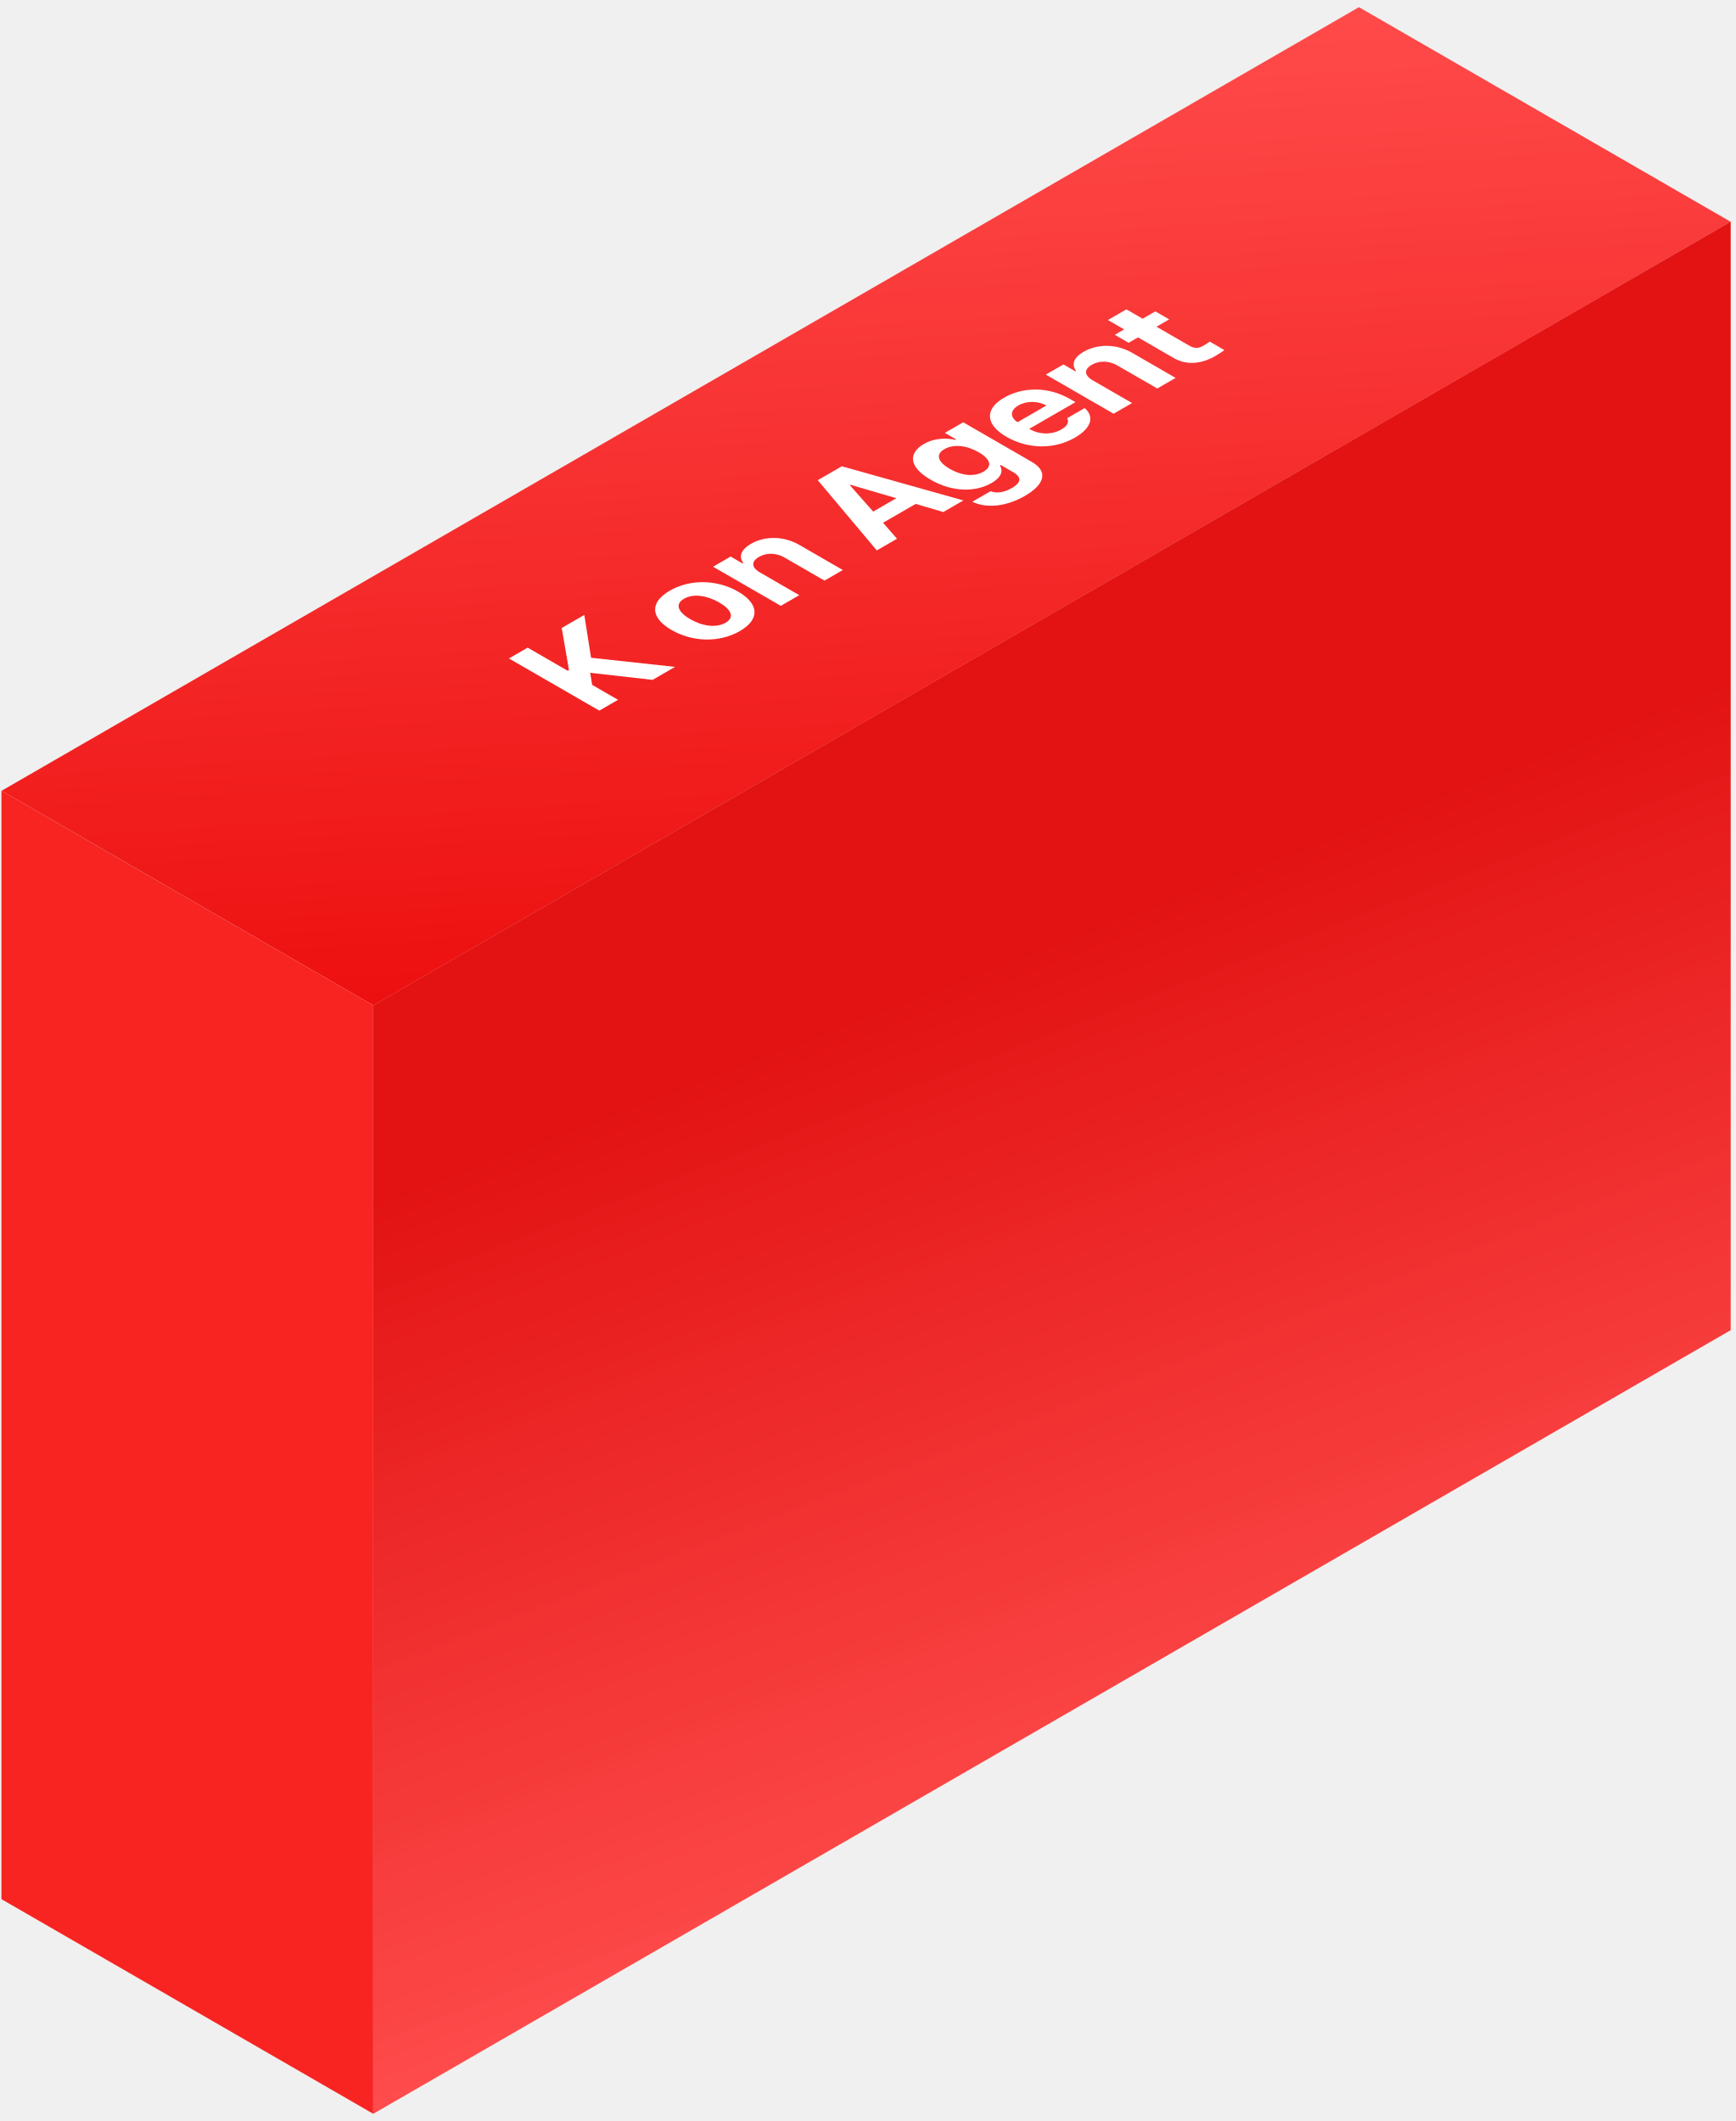
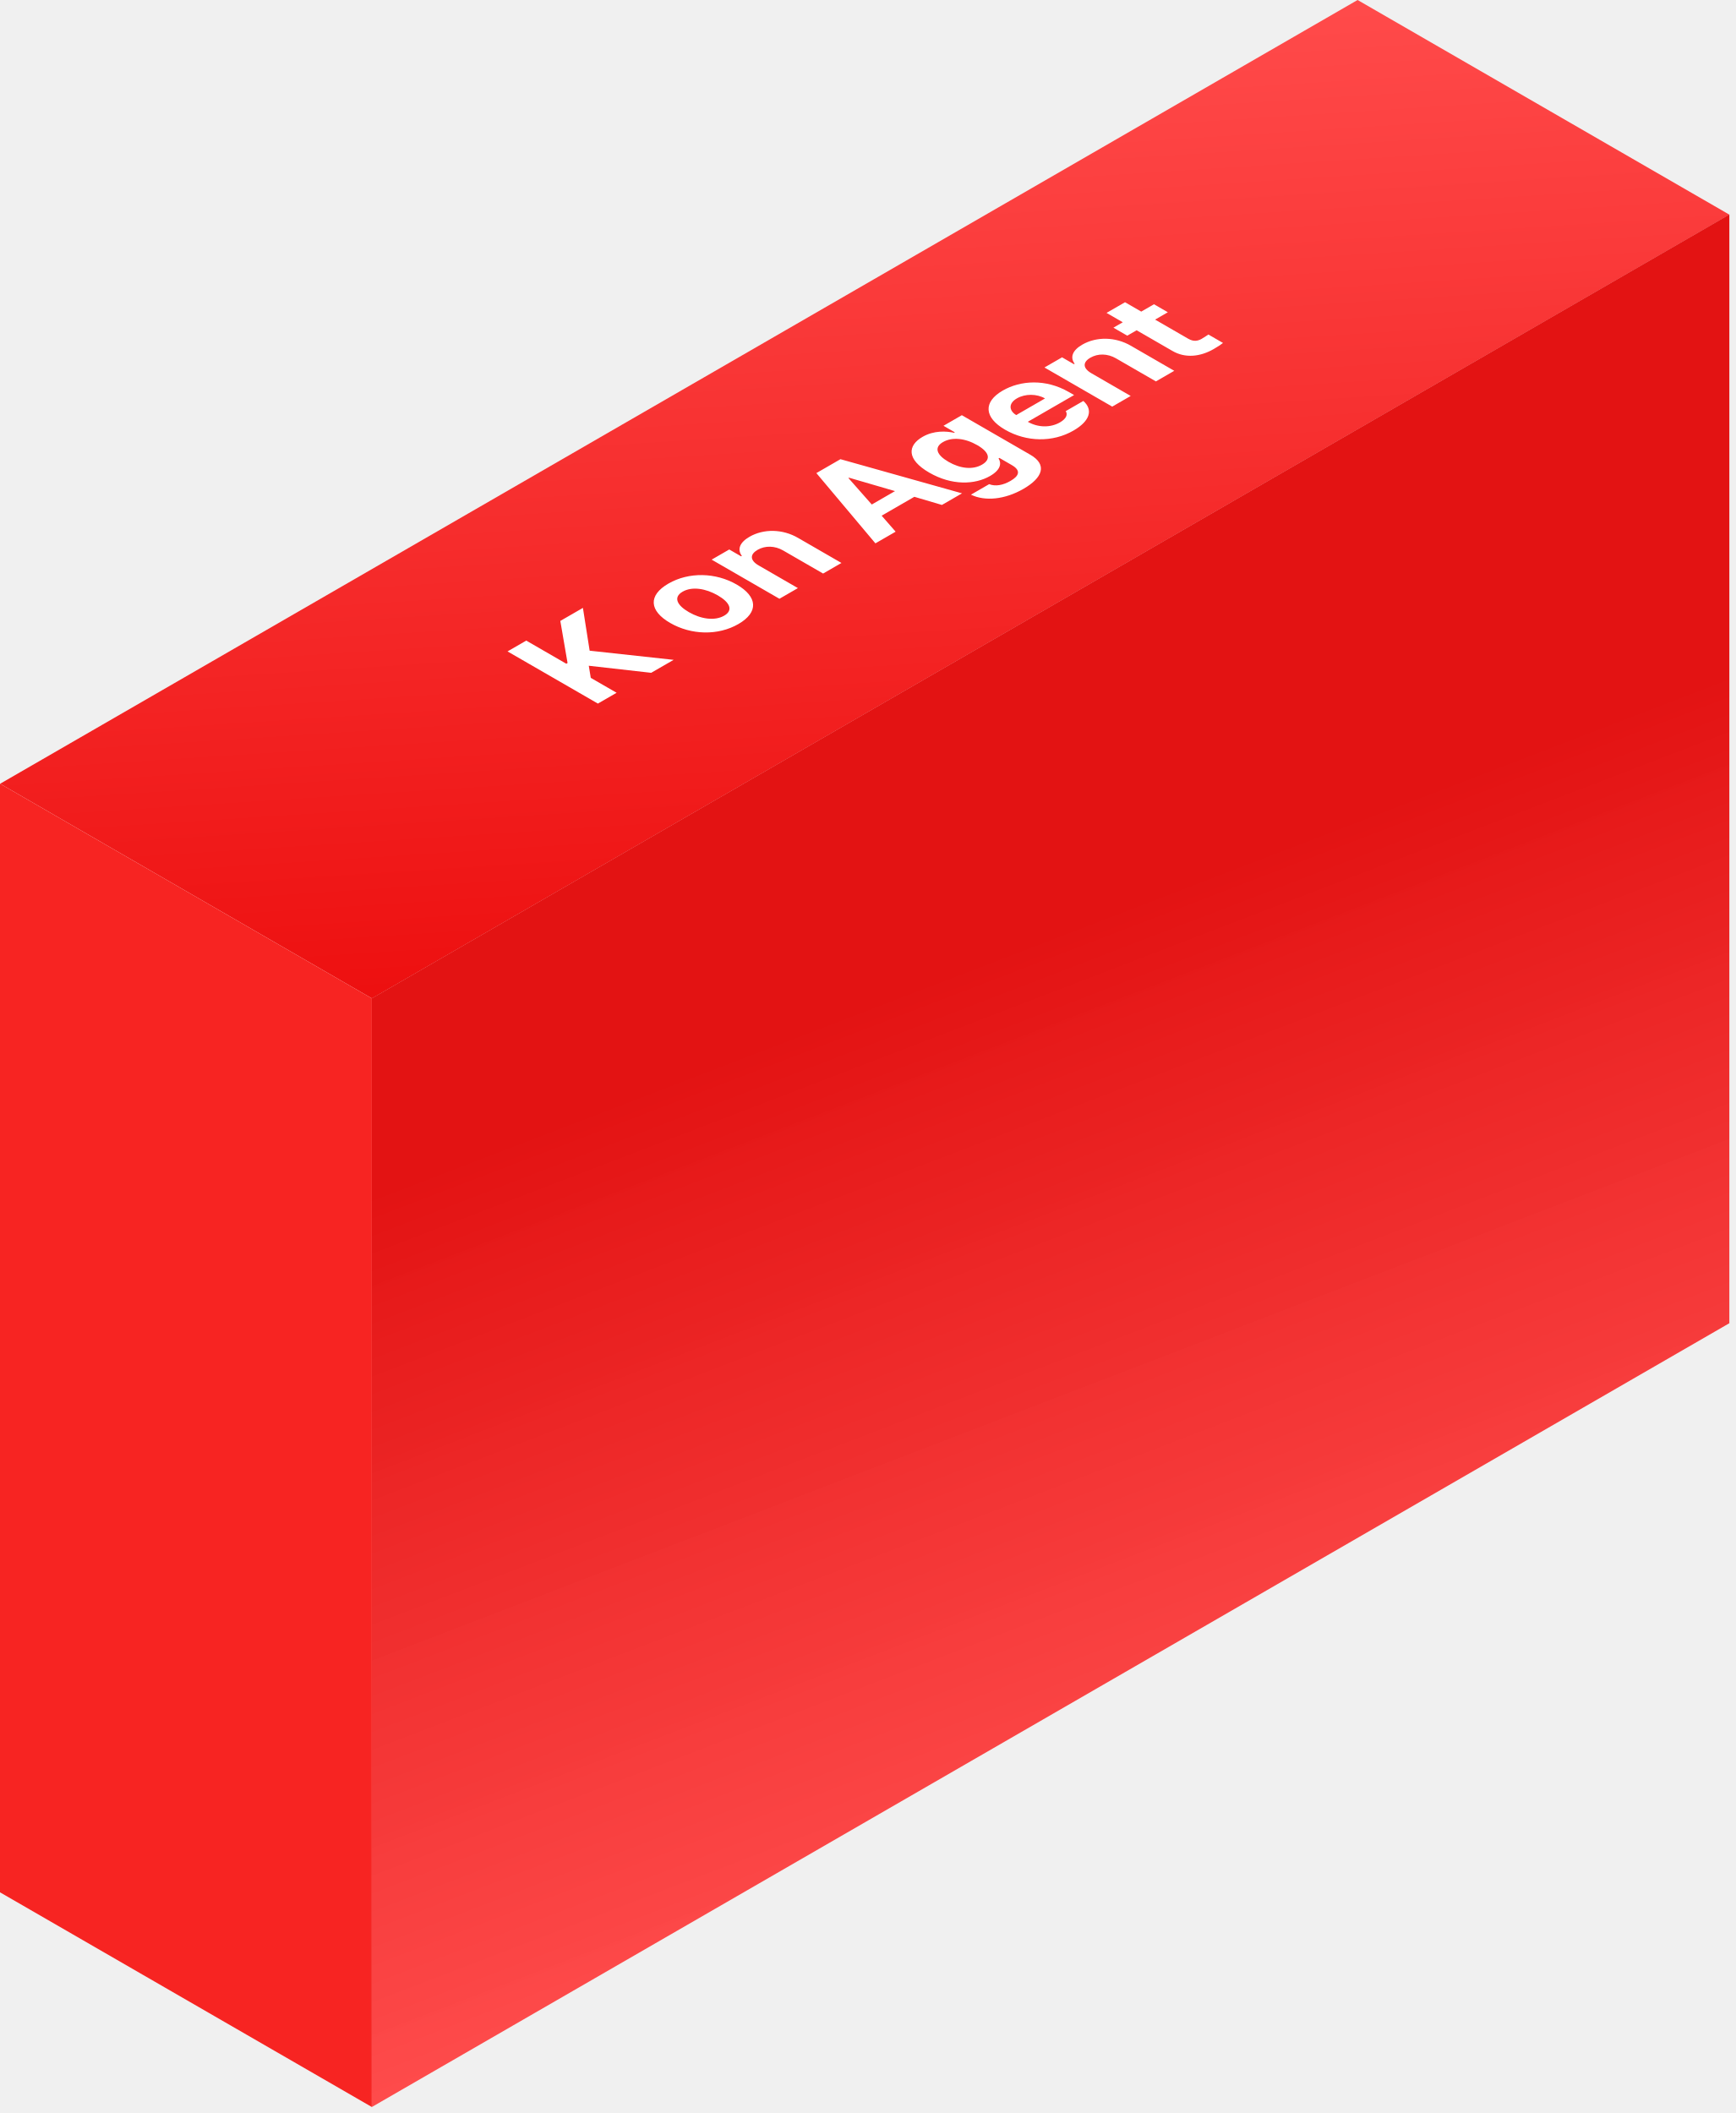
- <svg xmlns="http://www.w3.org/2000/svg" width="207" height="253" viewBox="0 0 207 253" fill="none">
-   <path d="M162.084 0.856L206.424 26.456L44.526 119.928L0.186 94.328L162.084 0.856Z" fill="url(#paint0_linear_174_4153)" />
-   <path d="M0.172 94.32L44.516 119.922V252.139L0.172 226.537V94.32Z" fill="#F72422" />
-   <path d="M44.516 119.921L206.421 26.445V158.668L44.516 252.144V119.921Z" fill="url(#paint1_linear_174_4153)" />
-   <path d="M71.479 84.765L60.702 78.543L62.935 77.254L67.713 80.013L67.862 79.927L66.998 74.908L69.692 73.353L70.496 78.458L80.514 79.549L77.834 81.096L70.392 80.254L70.63 81.698L73.711 83.476L71.479 84.765ZM88.24 75.278C85.798 76.687 82.598 76.592 80.097 75.149C77.597 73.705 77.448 71.866 79.889 70.457C82.33 69.047 85.531 69.124 88.031 70.568C90.532 72.012 90.681 73.868 88.24 75.278ZM86.543 74.281C87.674 73.628 87.198 72.682 85.784 71.866C84.355 71.041 82.717 70.766 81.586 71.419C80.44 72.081 80.901 73.035 82.33 73.86C83.744 74.676 85.397 74.942 86.543 74.281ZM90.659 68.295L95.332 70.993L93.129 72.265L85.047 67.599L87.146 66.387L88.56 67.204L88.649 67.152C88.084 66.396 88.366 65.562 89.557 64.875C91.239 63.904 93.502 63.921 95.377 65.021L100.527 67.994L98.339 69.257L93.576 66.507C92.579 65.932 91.433 65.906 90.525 66.43C89.602 66.963 89.587 67.676 90.659 68.295ZM106.988 64.264L104.577 65.656L97.536 57.278L100.409 55.619L114.907 59.692L112.51 61.076L109.221 60.105L105.321 62.356L106.988 64.264ZM104.145 61.024L106.913 59.426L101.436 57.828L101.361 57.87L104.145 61.024ZM122.238 59.155C120.005 60.444 117.638 60.659 115.971 59.851L118.144 58.596C118.903 58.897 119.811 58.717 120.69 58.21C121.717 57.617 121.97 56.972 120.838 56.319L119.365 55.468L119.261 55.529C119.618 56.078 119.558 56.869 118.263 57.617C116.433 58.674 113.694 58.777 111 57.221C108.261 55.64 108.41 53.99 110.196 52.959C111.55 52.177 113.009 52.263 113.962 52.469L114.051 52.417L112.696 51.636L114.885 50.372L123.056 55.09C125.11 56.276 124.53 57.832 122.238 59.155ZM117.296 56.267C118.397 55.632 118.159 54.772 116.73 53.947C115.286 53.114 113.738 52.942 112.637 53.578C111.521 54.222 111.893 55.124 113.292 55.932C114.691 56.74 116.18 56.912 117.296 56.267ZM128.199 52.207C125.728 53.633 122.603 53.582 120.042 52.104C117.542 50.66 117.393 48.804 119.76 47.437C121.888 46.208 124.895 46.019 127.649 47.609L128.274 47.97L122.751 51.158C123.972 51.863 125.46 51.88 126.592 51.227C127.336 50.797 127.544 50.299 127.276 49.886L129.375 48.675C130.551 49.715 130.194 51.055 128.199 52.207ZM121.367 50.359L124.806 48.374C123.823 47.807 122.439 47.798 121.456 48.365C120.444 48.95 120.474 49.8 121.367 50.359ZM130.35 45.379L135.024 48.077L132.821 49.349L124.739 44.683L126.838 43.471L128.252 44.288L128.341 44.236C127.775 43.48 128.058 42.646 129.249 41.959C130.931 40.987 133.193 41.005 135.069 42.105L140.219 45.078L138.031 46.341L133.268 43.591C132.271 43.016 131.124 42.99 130.216 43.514C129.294 44.047 129.279 44.76 130.35 45.379ZM137.801 37.142L139.453 38.096L137.935 38.972L141.879 41.249C142.519 41.619 142.995 41.533 143.457 41.284C143.68 41.155 144.052 40.923 144.29 40.751L146.032 41.757C145.838 41.92 145.481 42.16 144.93 42.478C143.338 43.398 141.537 43.613 139.989 42.702L135.732 40.244L134.615 40.889L132.963 39.935L134.079 39.29L132.144 38.173L134.347 36.901L136.282 38.018L137.801 37.142Z" fill="white" />
+ <svg xmlns="http://www.w3.org/2000/svg" width="207" height="252" viewBox="0 0 207 252" fill="none">
+   <path d="M161.912 0L206.253 25.6L44.354 119.072L0.014 93.472L161.912 0Z" fill="url(#paint0_linear_1170_1426)" />
+   <path d="M0 93.465L44.344 119.067V251.283L0 225.681V93.465Z" fill="#F72422" />
+   <path d="M44.344 119.062L206.249 25.587V157.81L44.344 251.286V119.062Z" fill="url(#paint1_linear_1170_1426)" />
+   <path d="M71.307 83.91L60.53 77.688L62.763 76.399L67.541 79.158L67.69 79.072L66.826 74.053L69.521 72.498L70.324 77.602L80.342 78.694L77.663 80.24L70.22 79.398L70.458 80.842L73.54 82.621L71.307 83.91ZM88.068 74.422C85.626 75.832 82.426 75.737 79.926 74.293C77.425 72.85 77.276 71.01 79.717 69.601C82.158 68.192 85.359 68.269 87.859 69.713C90.36 71.156 90.509 73.013 88.068 74.422ZM86.371 73.425C87.502 72.772 87.026 71.827 85.612 71.01C84.183 70.185 82.545 69.91 81.414 70.564C80.268 71.225 80.729 72.179 82.158 73.004C83.572 73.82 85.225 74.087 86.371 73.425ZM90.487 67.439L95.161 70.138L92.958 71.41L84.875 66.743L86.974 65.532L88.388 66.348L88.477 66.296C87.912 65.54 88.195 64.707 89.385 64.019C91.067 63.048 93.33 63.065 95.205 64.165L100.355 67.139L98.167 68.402L93.404 65.652C92.407 65.076 91.261 65.05 90.353 65.575C89.43 66.108 89.415 66.821 90.487 67.439ZM106.816 63.409L104.405 64.801L97.364 56.422L100.237 54.763L114.735 58.837L112.338 60.22L109.049 59.249L105.149 61.501L106.816 63.409ZM103.973 60.169L106.742 58.57L101.264 56.972L101.19 57.015L103.973 60.169ZM122.066 58.3C119.833 59.589 117.466 59.803 115.799 58.996L117.972 57.741C118.732 58.042 119.64 57.861 120.518 57.354C121.545 56.761 121.798 56.117 120.667 55.464L119.193 54.613L119.089 54.673C119.446 55.223 119.386 56.014 118.092 56.761C116.261 57.818 113.522 57.921 110.828 56.366C108.089 54.785 108.238 53.135 110.024 52.103C111.378 51.321 112.837 51.407 113.79 51.614L113.879 51.562L112.525 50.78L114.713 49.517L122.884 54.235C124.939 55.421 124.358 56.976 122.066 58.3ZM117.124 55.412C118.225 54.776 117.987 53.917 116.558 53.092C115.115 52.258 113.567 52.086 112.465 52.722C111.349 53.367 111.721 54.269 113.12 55.077C114.519 55.885 116.008 56.057 117.124 55.412ZM128.027 51.351C125.557 52.778 122.431 52.726 119.871 51.248C117.37 49.804 117.221 47.948 119.588 46.582C121.716 45.353 124.723 45.164 127.477 46.754L128.102 47.115L122.58 50.303C123.8 51.008 125.289 51.025 126.42 50.372C127.164 49.942 127.372 49.444 127.105 49.031L129.203 47.819C130.379 48.859 130.022 50.2 128.027 51.351ZM121.195 49.504L124.634 47.519C123.651 46.951 122.267 46.943 121.285 47.51C120.272 48.094 120.302 48.945 121.195 49.504ZM130.179 44.523L134.852 47.222L132.649 48.494L124.567 43.827L126.666 42.616L128.08 43.432L128.169 43.38C127.603 42.624 127.886 41.791 129.077 41.103C130.759 40.132 133.022 40.149 134.897 41.249L140.047 44.223L137.859 45.486L133.096 42.736C132.099 42.16 130.953 42.134 130.045 42.659C129.122 43.191 129.107 43.905 130.179 44.523ZM137.629 36.286L139.281 37.24L137.763 38.117L141.707 40.394C142.347 40.764 142.824 40.678 143.285 40.428C143.508 40.299 143.88 40.067 144.118 39.895L145.86 40.901C145.667 41.064 145.309 41.305 144.759 41.623C143.166 42.542 141.365 42.757 139.817 41.846L135.56 39.389L134.443 40.033L132.791 39.079L133.908 38.435L131.972 37.317L134.175 36.045L136.11 37.163L137.629 36.286Z" fill="white" />
  <defs>
-     <linearGradient id="paint0_linear_174_4153" x1="119.958" y1="4.573" x2="127.476" y2="121.428" gradientUnits="userSpaceOnUse">
+     <linearGradient id="paint0_linear_1170_1426" x1="119.786" y1="3.716" x2="127.304" y2="120.572" gradientUnits="userSpaceOnUse">
      <stop stop-color="#FF4A4A" />
      <stop offset="1" stop-color="#EC0C0C" />
    </linearGradient>
-     <linearGradient id="paint1_linear_174_4153" x1="-6.683" y1="162.749" x2="31.471" y2="262.026" gradientUnits="userSpaceOnUse">
+     <linearGradient id="paint1_linear_1170_1426" x1="-6.855" y1="161.891" x2="31.299" y2="261.168" gradientUnits="userSpaceOnUse">
      <stop stop-color="#E31313" />
      <stop offset="1" stop-color="#FF4A4A" stop-opacity="0.98" />
    </linearGradient>
  </defs>
</svg>
